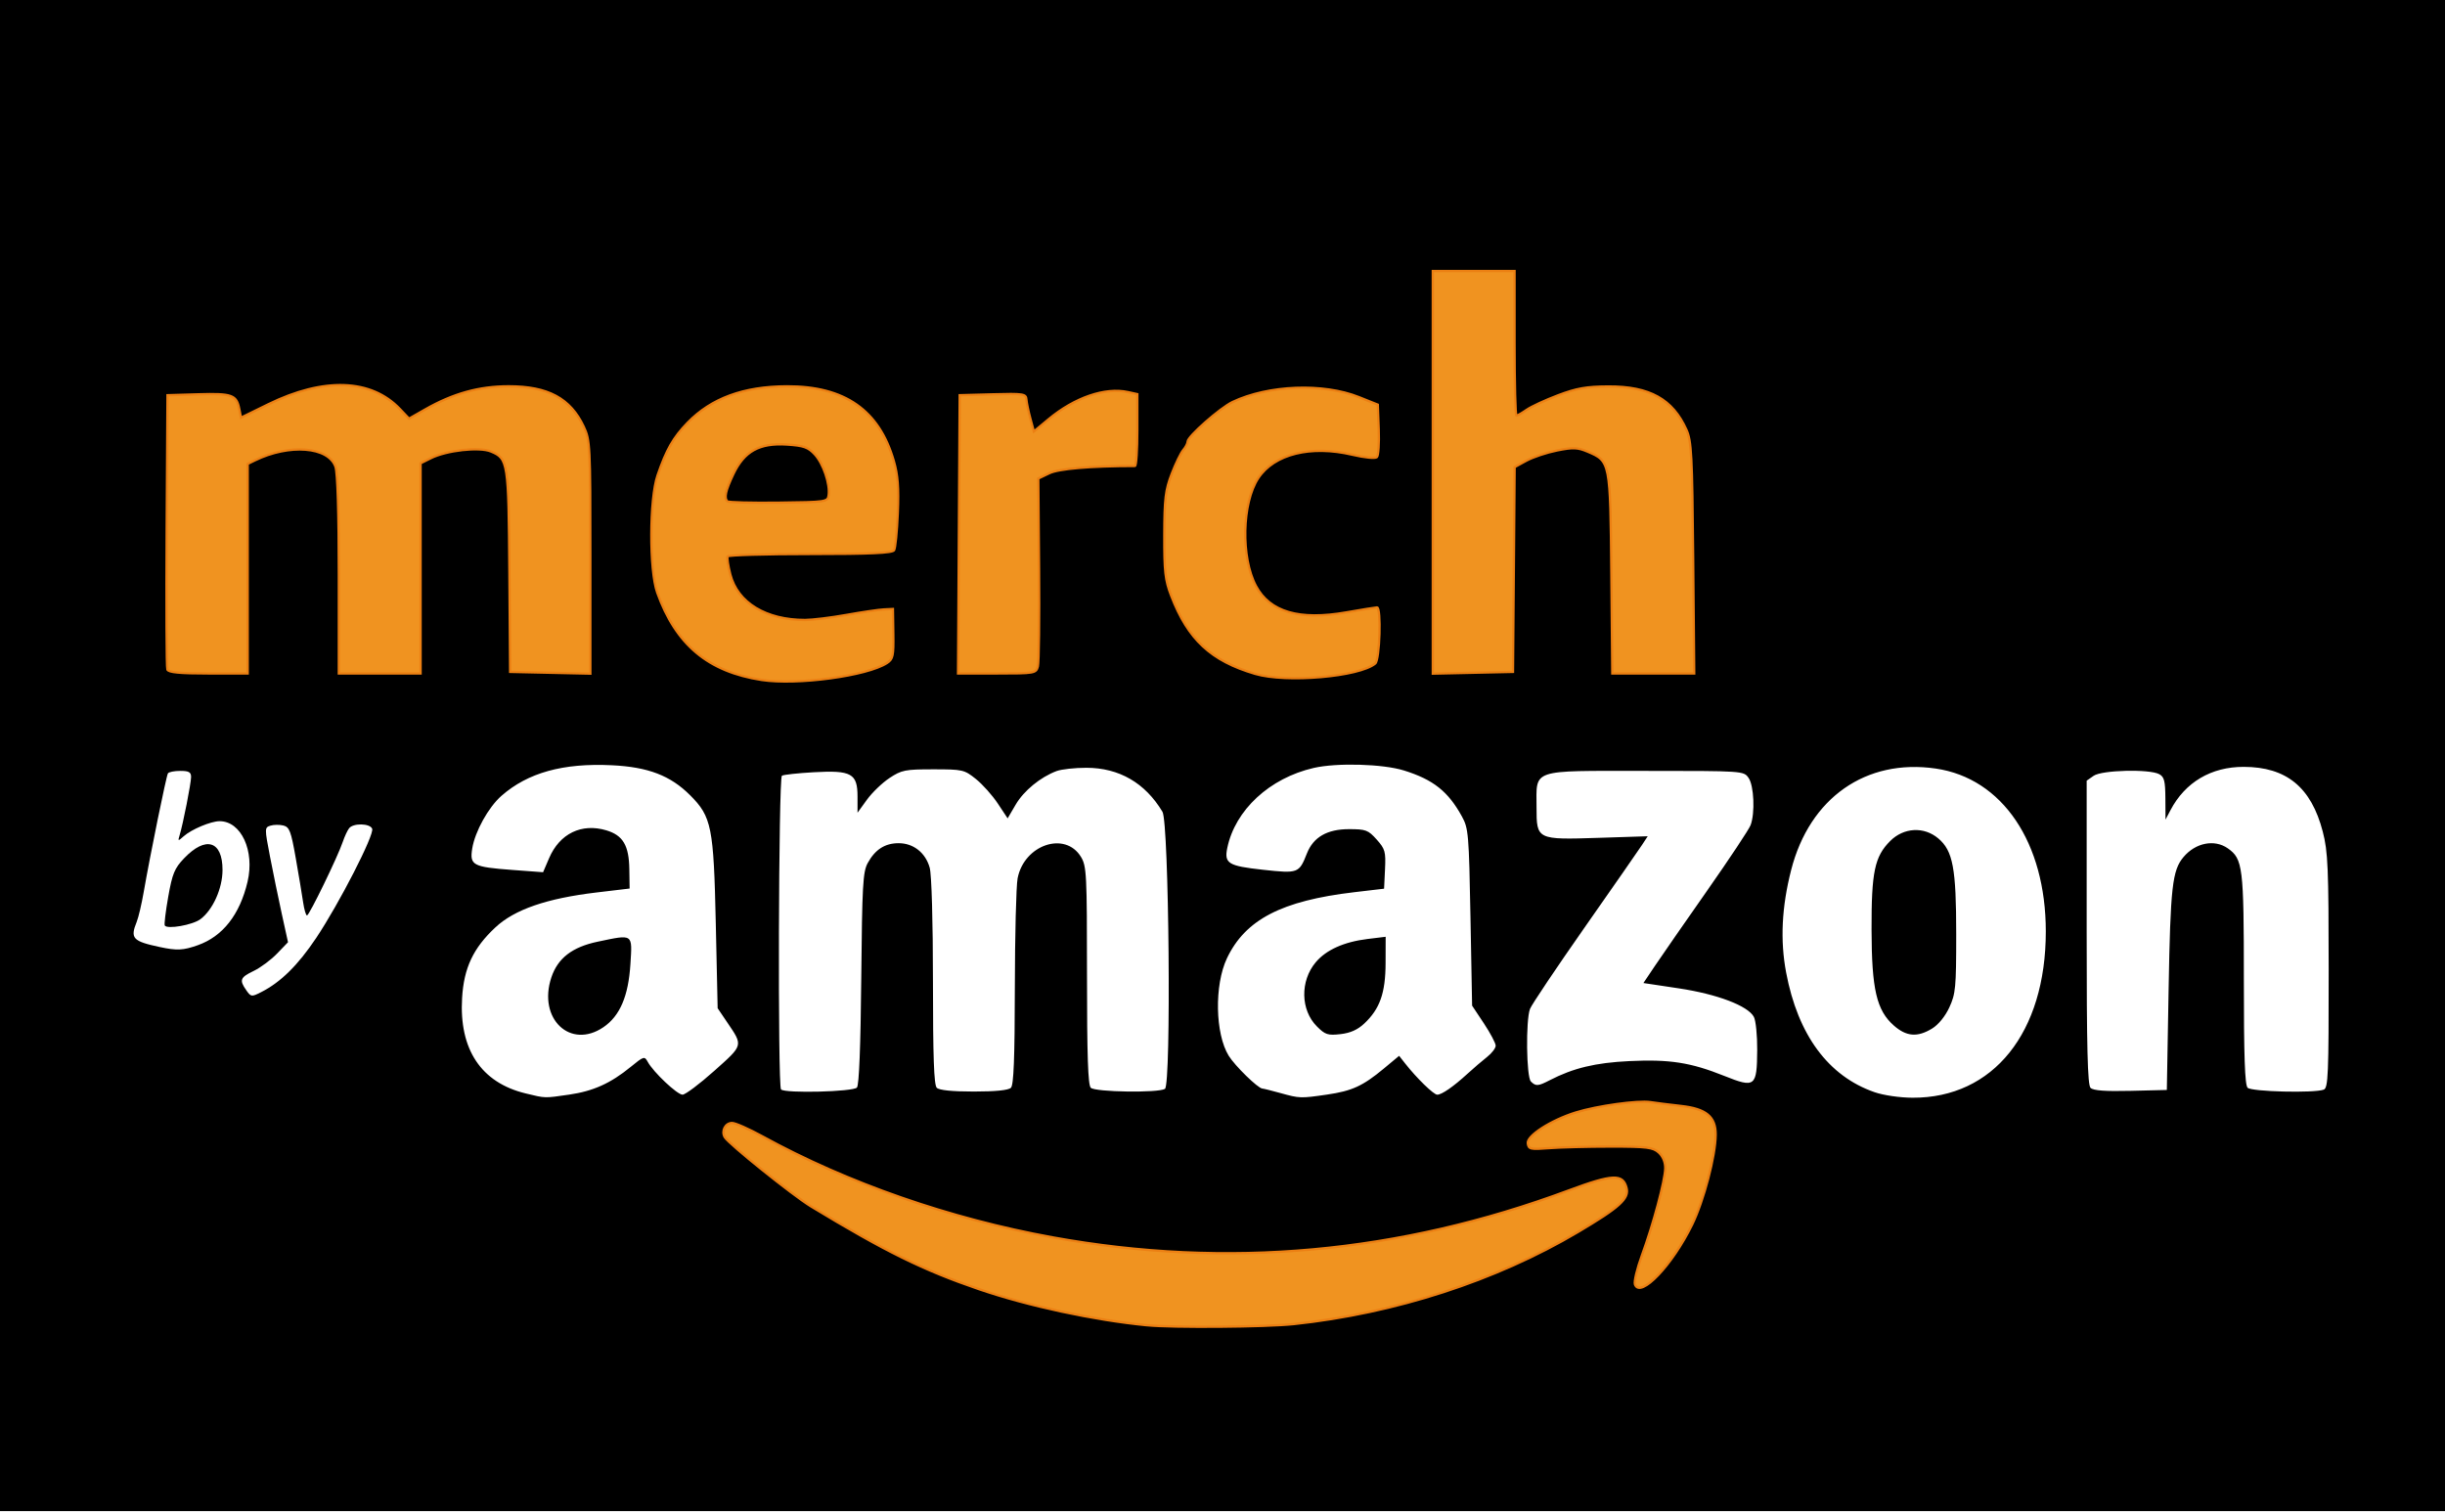
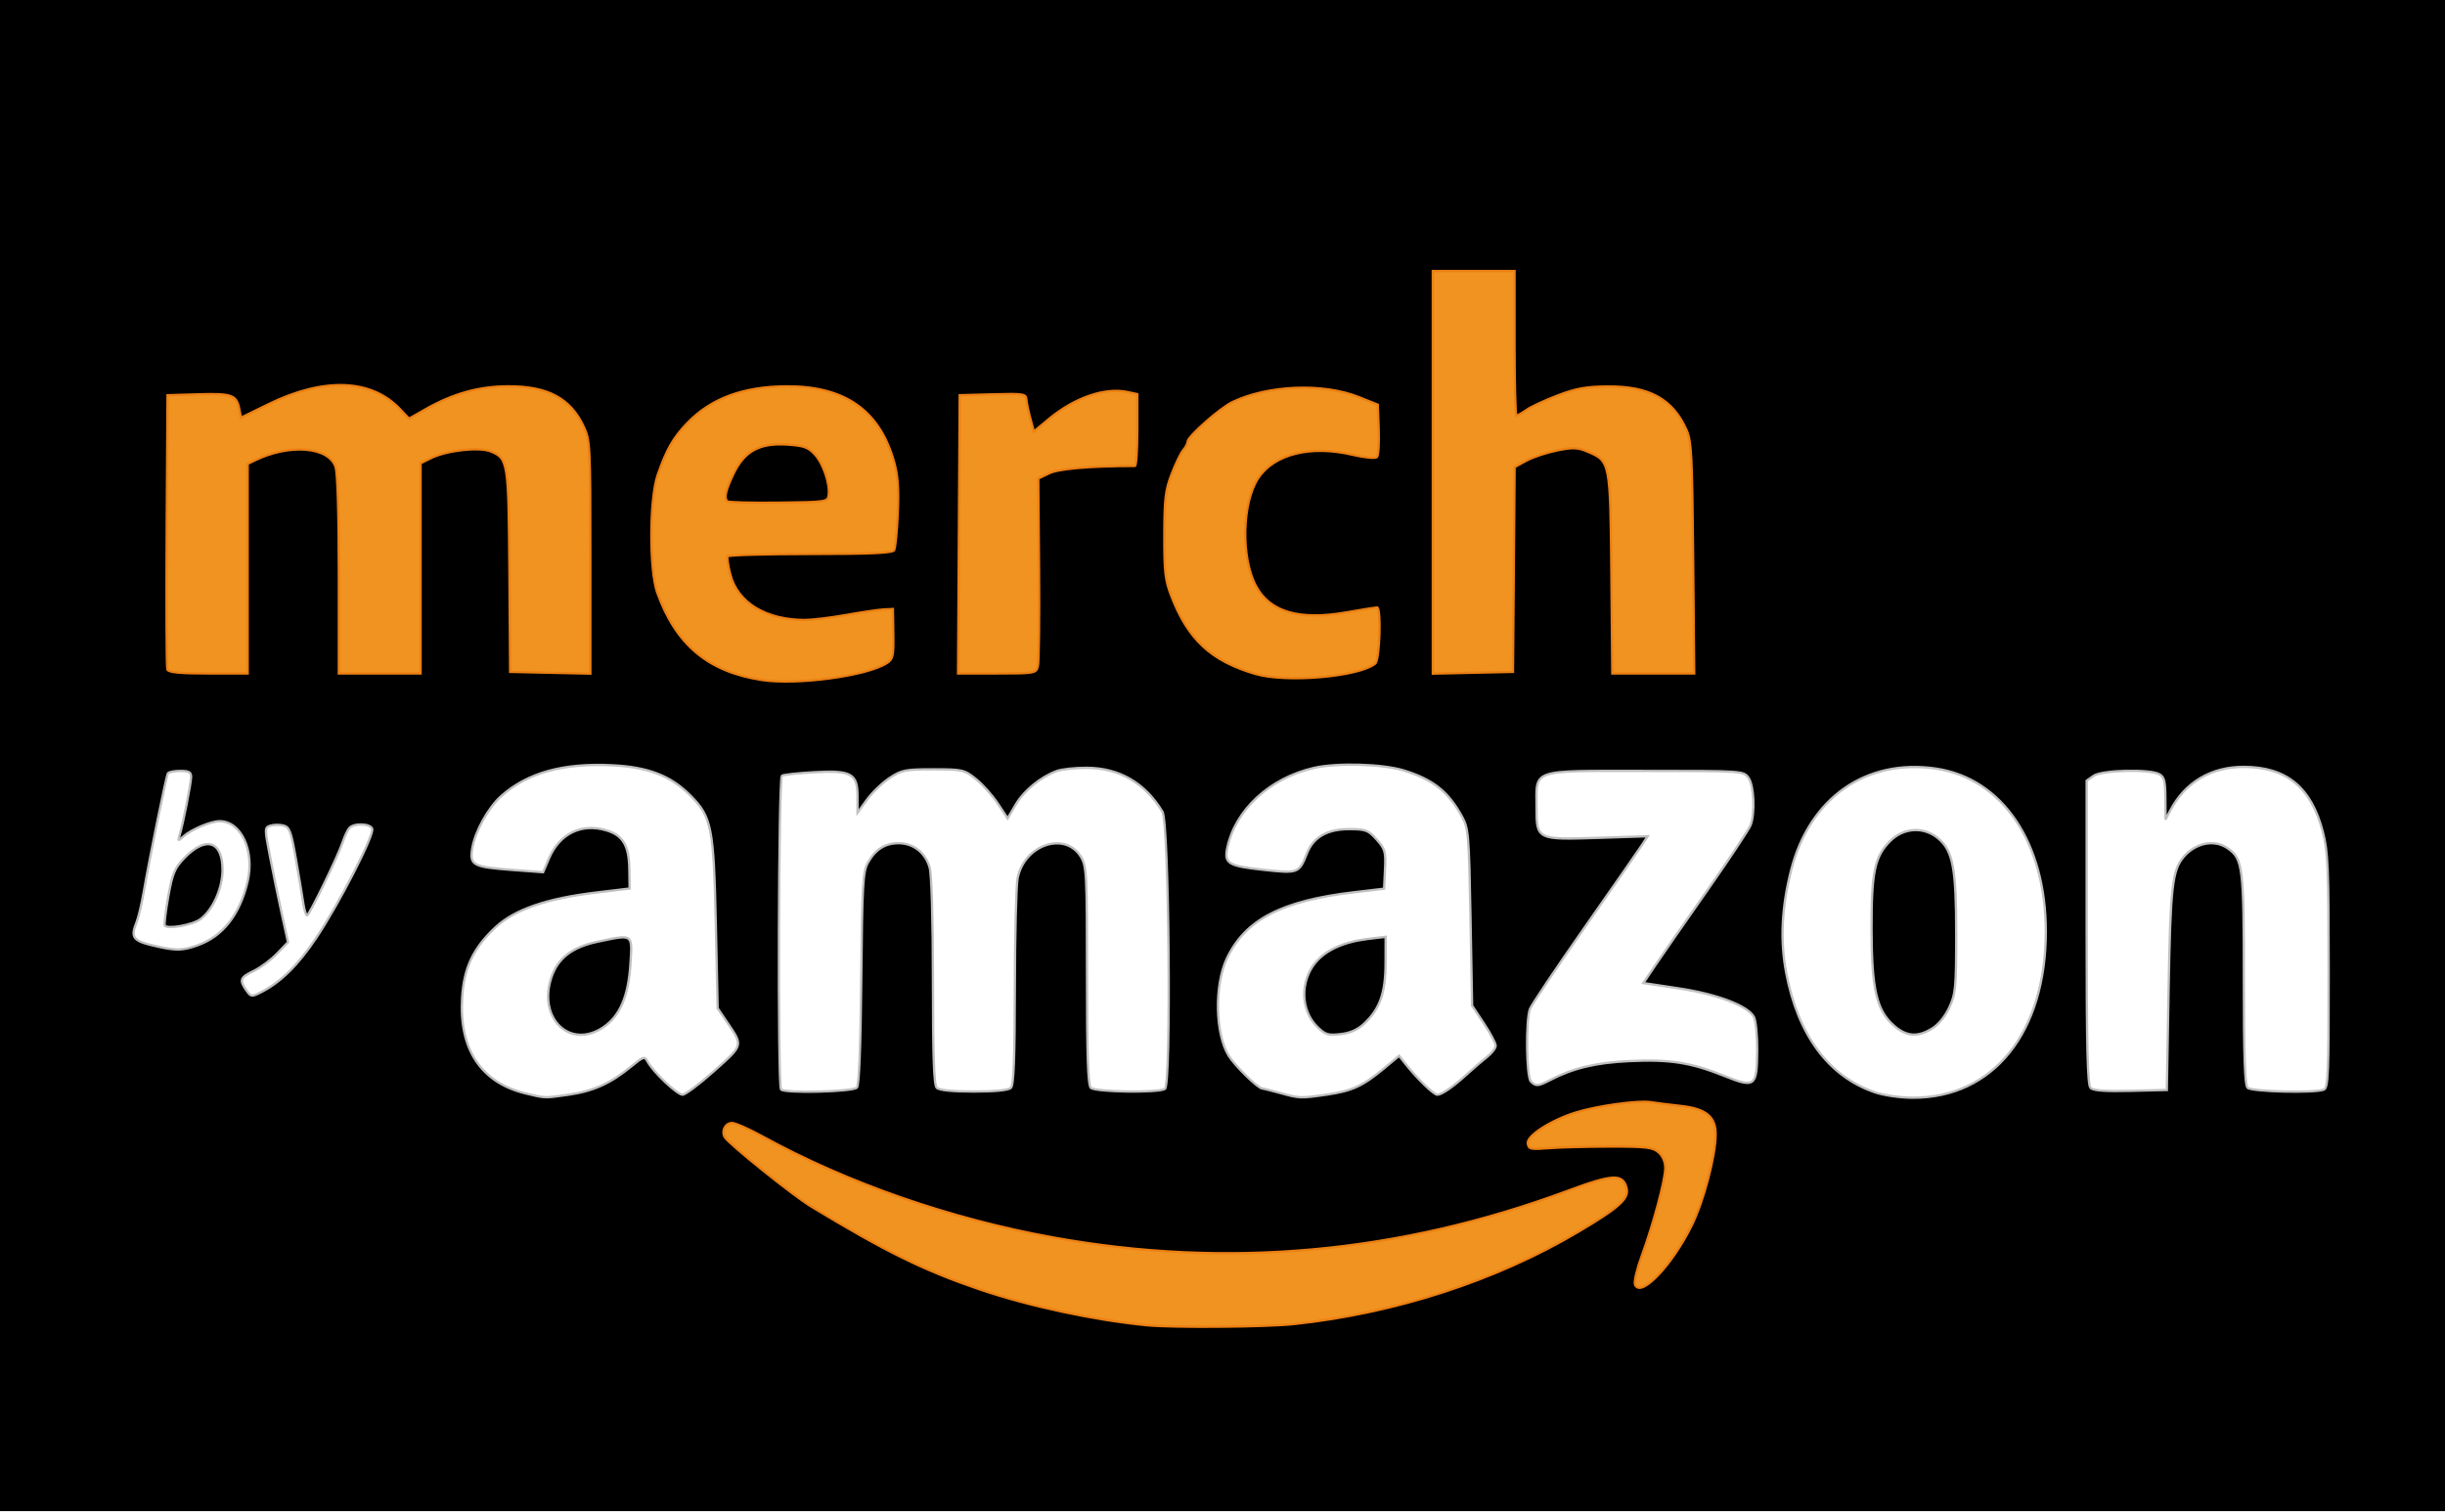
<svg xmlns="http://www.w3.org/2000/svg" lang="en-GB" viewBox="0 0 945.14 584.13">
  <defs>
    <style>

      rect {
        width: 945.14px;
        height: 584.13px;
        fill: rgb(0, 0, 0);
      }

      path {
        fill: rgb(255, 255, 255);
+         stroke: rgb(191, 191, 191);
+         stroke-width: 1px;
        transform: translate(50px, 104px) scale(0.9);
      }

      .merch,
      .arrow {
        fill: rgb(240, 147, 32);
        stroke: rgb(236, 128, 19);
      }

    </style>
  </defs>
  <rect />
  <path class="arrow" d="m 436.982,453.641 c -22.783,-2.228 -50.954,-8.283 -71.966,-15.467 -24.092,-8.237 -40.336,-16.24 -72.305,-35.621 -7.69,-4.662 -35.413,-26.927 -36.997,-29.713 -1.509,-2.654 0.272,-6.067 3.166,-6.067 1.396,0 7.255,2.59 13.02,5.754 36.558,20.069 80.488,35.359 124.575,43.36 75.056,13.621 149.044,6.906 221.711,-20.122 18.961,-7.052 23.337,-7.235 24.892,-1.038 1.138,4.535 -3.002,8.278 -20.847,18.851 -35.317,20.924 -78.498,34.918 -122.074,39.561 -12.03,1.282 -51.962,1.599 -63.176,0.503 z m 209.707,-17.5 c -0.452,-1.179 0.881,-6.788 2.963,-12.465 4.937,-13.46 9.956,-32.175 10.044,-37.454 0.043,-2.599 -1.004,-5.151 -2.77,-6.751 -2.49,-2.255 -5.029,-2.572 -20.591,-2.572 -9.763,0 -21.7,0.304 -26.527,0.675 -8.033,0.618 -8.809,0.445 -9.166,-2.046 -0.465,-3.248 9.999,-9.973 20.643,-13.266 9.209,-2.849 26.658,-5.266 32.038,-4.438 2.43,0.374 8.335,1.113 13.122,1.643 10.803,1.195 14.939,4.612 14.895,12.307 -0.052,9.096 -5.093,28.348 -10.124,38.666 -8.496,17.424 -22.196,31.778 -24.528,25.701 z" />
  <path class="amazon" d="M 170.19,354.071 c -19.113,-4.64 -28.597,-18.904 -27.27,-41.017 0.774,-12.901 4.771,-21.375 14.278,-30.267 8.234,-7.702 22.05,-12.474 43.5,-15.025 l 14.175,-1.686 -0.126,-8.3 c -0.154,-10.21 -2.721,-14.552 -9.865,-16.693 -10.643,-3.189 -20.066,1.394 -24.595,11.959 l -2.585,6.03 -13.144,-0.978 c -17.022,-1.266 -18.435,-2.016 -17.289,-9.182 1.168,-7.302 6.95,-17.733 12.561,-22.659 11.325,-9.943 26.456,-14.136 47.377,-13.129 15.62,0.752 25.187,4.417 33.665,12.894 9.223,9.223 10.099,13.604 11.008,55.014 l 0.8,36.456 4.114,6.076 c 6.867,10.141 7.011,9.605 -5.586,20.843 -6.296,5.617 -12.418,10.212 -13.605,10.212 -2.286,0 -12.533,-9.669 -14.954,-14.111 -1.367,-2.507 -1.718,-2.403 -7.306,2.169 -8.62,7.052 -16.086,10.42 -26.402,11.912 -10.85,1.569 -10.06,1.591 -18.751,-0.519 z m 33.423,-28.431 c 7.102,-4.826 10.743,-13.337 11.604,-27.122 0.823,-13.188 1.338,-12.836 -14.061,-9.609 -10.966,2.299 -17.162,7.089 -19.916,15.397 -5.853,17.661 8.141,31.005 22.373,21.334 z m 290.753,28.273 c -3.713,-1.031 -7.205,-1.901 -7.76,-1.934 -1.874,-0.111 -11.74,-9.74 -14.416,-14.07 -5.83,-9.433 -6.213,-30.378 -0.766,-41.857 7.894,-16.636 23.472,-24.727 54.672,-28.399 l 12.827,-1.509 0.4,-8.329 c 0.364,-7.594 0.048,-8.723 -3.582,-12.786 -3.648,-4.083 -4.646,-4.456 -11.901,-4.456 -9.342,0 -15.284,3.42 -18.041,10.384 -3.405,8.602 -3.709,8.715 -18.911,7.056 -14.92,-1.629 -16.688,-2.713 -15.306,-9.383 3.375,-16.292 18.164,-29.98 37.113,-34.349 9.933,-2.29 29.689,-1.735 38.761,1.088 12.592,3.919 18.994,8.997 24.907,19.758 2.803,5.101 3.007,7.506 3.667,43.328 l 0.699,37.927 5.063,7.622 c 2.785,4.192 5.063,8.499 5.063,9.57 0,1.071 -1.671,3.257 -3.713,4.856 -2.042,1.6 -5.84,4.856 -8.439,7.236 -6.056,5.545 -10.987,8.955 -12.953,8.955 -1.533,0 -8.783,-7.055 -13.781,-13.409 l -2.582,-3.282 -6.608,5.494 c -8.997,7.48 -13.652,9.608 -24.421,11.165 -11.351,1.641 -11.696,1.63 -19.993,-0.674 z m 36.053,-29.856 c 6.705,-6.297 9.115,-13.136 9.149,-25.964 l 0.03,-11.295 -7.764,0.946 c -10.128,1.234 -17.785,4.672 -22.269,10.002 -6.759,8.033 -6.536,20.513 0.492,27.541 3.574,3.574 4.689,3.94 10.13,3.327 4.24,-0.478 7.376,-1.874 10.232,-4.557 z m 219.136,29.48 c -19.836,-6.891 -32.89,-24.559 -37.944,-51.358 -2.61,-13.839 -1.91,-28.171 2.153,-44.055 7.922,-30.977 32.131,-47.958 62.121,-43.576 28.599,4.179 47.257,31.8 47.257,69.956 0,43.432 -22.568,71.582 -57.258,71.423 -5.489,-0.025 -12.459,-1.045 -16.329,-2.389 z m 24.733,-27.312 c 2.725,-1.661 5.634,-5.23 7.426,-9.109 2.692,-5.827 2.946,-8.532 2.946,-31.356 0,-28.433 -1.398,-35.902 -7.715,-41.218 -6.152,-5.177 -14.82,-4.702 -20.653,1.13 -6.674,6.674 -8.061,13.273 -8,38.062 0.062,25.679 2.159,34.674 9.606,41.212 5.398,4.739 10.111,5.107 16.39,1.278 z m -494.382,26.145 c -1.446,-1.446 -1.074,-133.854 0.378,-134.752 0.703,-0.435 6.844,-1.106 13.646,-1.491 16.219,-0.919 18.831,0.531 18.831,10.457 v 6.923 l 4.04,-5.577 c 2.222,-3.068 6.583,-7.26 9.69,-9.317 5.201,-3.442 6.694,-3.739 18.788,-3.739 12.651,0 13.33,0.154 18.326,4.16 2.854,2.288 7.088,7.027 9.41,10.531 l 4.221,6.371 3.457,-5.9 c 3.498,-5.97 10.607,-11.805 17.556,-14.411 2.091,-0.784 7.863,-1.42 12.827,-1.412 14.039,0.021 25.211,6.483 32.655,18.89 2.818,4.696 3.829,117.27 1.069,119.021 -2.826,1.793 -29.991,1.39 -31.853,-0.473 -1.197,-1.197 -1.622,-13.793 -1.625,-48.27 -0.005,-43.65 -0.172,-46.924 -2.602,-50.909 -6.81,-11.168 -24.415,-5.194 -27.203,9.231 -0.62,3.207 -1.153,24.392 -1.186,47.079 -0.043,30.214 -0.492,41.682 -1.679,42.869 -1.056,1.056 -6.601,1.62 -15.932,1.62 -9.331,0 -14.876,-0.564 -15.932,-1.62 -1.194,-1.194 -1.622,-13.196 -1.628,-45.57 -0.004,-25.955 -0.576,-45.997 -1.397,-48.951 -1.783,-6.419 -6.983,-10.526 -13.33,-10.526 -5.895,0 -10.107,2.7 -13.291,8.521 -2.081,3.805 -2.404,9.569 -2.777,49.502 -0.273,29.236 -0.927,45.804 -1.853,46.92 -1.522,1.833 -30.855,2.575 -32.605,0.824 z m 562.448,-0.68 c -1.268,-1.268 -1.66,-17.061 -1.66,-66.799 v -65.139 l 3.001,-2.102 c 3.517,-2.463 23.903,-2.973 28.143,-0.704 2.174,1.164 2.621,2.915 2.666,10.464 l 0.054,9.066 2.129,-4.051 c 6.32,-12.026 17.505,-18.636 31.487,-18.607 18.328,0.038 28.974,8.767 33.922,27.815 2.236,8.609 2.521,15.316 2.542,59.846 0.021,44.499 -0.218,50.243 -2.113,50.97 -4.064,1.56 -30.999,0.9 -32.7,-0.801 -1.195,-1.195 -1.62,-13.422 -1.62,-46.626 0,-48.276 -0.417,-51.672 -6.909,-56.219 -5.708,-3.998 -13.826,-2.402 -19.003,3.735 -4.823,5.717 -5.624,12.834 -6.403,56.848 l -0.765,43.207 -15.555,0.378 c -10.949,0.266 -16.046,-0.114 -17.215,-1.283 z m -240.378,-2.741 c -1.942,-1.942 -2.243,-26.27 -0.386,-31.155 0.679,-1.786 11.237,-17.529 23.461,-34.985 12.225,-17.456 23.325,-33.415 24.667,-35.463 l 2.441,-3.725 -21.064,0.684 c -26.551,0.863 -26.689,0.795 -26.689,-13.005 0,-16.811 -3.134,-15.751 46.582,-15.751 42.262,0 42.384,0.008 44.48,3.001 2.338,3.338 2.842,15.129 0.869,20.32 -0.678,1.784 -9.072,14.431 -18.652,28.105 -9.581,13.674 -19.66,28.197 -22.399,32.275 l -4.98,7.413 15.193,2.286 c 16.522,2.486 29.705,7.496 32.253,12.258 0.835,1.56 1.48,7.983 1.434,14.274 -0.116,15.764 -0.903,16.376 -14.211,11.047 -14.367,-5.753 -23.444,-7.164 -40.739,-6.332 -14.546,0.699 -24.059,2.987 -34.179,8.221 -4.994,2.583 -5.97,2.647 -8.082,0.535 z" />
  <path class="by" d="M 50.221,309.758 c -3.07,-4.384 -2.641,-5.498 3.199,-8.295 2.897,-1.387 7.396,-4.729 9.998,-7.426 l 4.73,-4.903 -2.667,-12.152 c -1.467,-6.684 -3.747,-17.763 -5.067,-24.62 -2.347,-12.193 -2.343,-12.487 0.177,-13.286 1.417,-0.45 3.921,-0.481 5.563,-0.069 2.608,0.655 3.281,2.424 5.312,13.962 1.279,7.267 2.704,15.794 3.165,18.95 0.461,3.156 1.217,5.733 1.679,5.727 0.954,-0.012 13.253,-25.321 15.37,-31.629 0.764,-2.278 1.984,-4.901 2.709,-5.829 1.798,-2.299 9.002,-2.14 9.907,0.219 0.986,2.57 -14.167,32.127 -24.031,46.873 -7.862,11.754 -15.243,19.027 -23.631,23.284 -4.152,2.108 -4.393,2.077 -6.414,-0.807 z M 13.016,291.19 C 1.419,288.714 0.287,287.469 3.167,280.358 c 0.752,-1.857 2.107,-7.629 3.01,-12.827 2.718,-15.635 9.686,-49.777 10.391,-50.918 0.362,-0.586 2.749,-1.065 5.304,-1.065 3.694,0 4.646,0.535 4.646,2.612 0,2.657 -3.447,20.15 -4.94,25.067 -0.781,2.571 -0.696,2.59 1.772,0.389 3.309,-2.951 11.683,-6.465 15.406,-6.465 9.277,0 15.146,12.696 12.018,25.992 -3.329,14.147 -10.661,23.498 -21.392,27.284 -6.316,2.228 -8.932,2.35 -16.365,0.763 z m 17.498,-11.938 c 5.369,-4.008 9.506,-13.225 9.506,-21.176 0,-12.543 -7.232,-14.711 -16.537,-4.957 -4.073,4.27 -5.016,6.559 -6.771,16.437 -1.121,6.312 -1.794,11.89 -1.495,12.396 1.017,1.722 11.961,-0.21 15.297,-2.7 z" />
  <path class="merch" d="M 271.581,176.484 c -22.975,-3.529 -36.822,-15.107 -44.839,-37.494 -3.444,-9.616 -3.365,-40.178 0.129,-50.362 3.806,-11.093 6.76,-16.265 12.914,-22.612 10.168,-10.488 24.02,-15.573 42.597,-15.638 24.883,-0.086 39.687,10.244 45.961,32.07 1.745,6.072 2.157,11.452 1.708,22.344 -0.325,7.891 -1.042,15.076 -1.594,15.969 -0.739,1.195 -10.201,1.622 -35.949,1.622 -19.22,0 -35.213,0.456 -35.539,1.013 -0.326,0.557 0.189,4.051 1.145,7.764 3.13,12.164 15.32,19.588 32.134,19.573 3.099,-0.003 11.104,-0.982 17.787,-2.176 6.684,-1.194 13.9,-2.255 16.037,-2.358 l 3.885,-0.187 0.166,10.655 c 0.147,9.458 -0.155,10.865 -2.689,12.525 -8.463,5.543 -38.639,9.63 -53.854,7.293 z m 28.772,-79.313 c 0.685,-4.813 -2.302,-13.653 -5.941,-17.579 -2.865,-3.091 -4.764,-3.759 -11.992,-4.22 -11.803,-0.752 -18.34,2.872 -23.018,12.76 -3.37,7.123 -4.033,10.163 -2.541,11.655 0.444,0.444 10.318,0.698 21.941,0.563 20.576,-0.239 21.144,-0.323 21.551,-3.179 z m 183.211,76.705 c -19.051,-5.623 -28.858,-14.754 -36.104,-33.611 -2.557,-6.654 -2.972,-10.345 -2.926,-25.984 0.047,-15.731 0.482,-19.338 3.176,-26.329 1.717,-4.456 3.955,-9.06 4.973,-10.233 1.018,-1.172 1.851,-2.782 1.851,-3.578 0,-2.179 13.946,-14.481 19.292,-17.018 15.415,-7.315 38.932,-8.225 54.294,-2.1 l 8.101,3.23 0.398,10.67 c 0.219,5.869 -0.131,11.2 -0.778,11.846 -0.668,0.668 -5.217,0.228 -10.525,-1.018 -17.922,-4.205 -33.589,-0.315 -40.444,10.043 -7.013,10.598 -7.511,34.174 -0.978,46.362 5.991,11.179 18.596,14.85 38.83,11.311 6.68,-1.168 12.602,-2.126 13.159,-2.129 1.861,-0.008 1.158,22.498 -0.752,24.084 -6.855,5.689 -38.207,8.396 -51.568,4.452 z M 16.334,172.003 c -0.356,-0.928 -0.489,-27.814 -0.295,-59.747 l 0.352,-58.059 13.303,-0.388 c 14.399,-0.42 16.309,0.262 17.507,6.25 l 0.755,3.776 11.717,-5.737 c 23.834,-11.669 44.208,-10.941 56.521,2.021 l 3.938,4.145 6.864,-3.916 c 12.056,-6.878 23.177,-9.97 35.893,-9.98 16.888,-0.014 26.547,5.17 32.253,17.307 2.743,5.836 2.853,7.993 2.853,56.083 v 50.013 l -17.215,-0.378 -17.215,-0.378 -0.328,-43.207 c -0.357,-47.009 -0.567,-48.381 -7.897,-51.445 -4.997,-2.089 -19.07,-0.52 -25.901,2.888 l -4.356,2.173 v 45.133 45.133 H 107.531 89.978 v -42.33 c 0,-26.458 -0.539,-43.877 -1.438,-46.455 C 85.521,76.246 68.728,74.935 53.86,82.199 l -3.038,1.484 v 45.004 45.004 H 33.902 c -12.291,0 -17.097,-0.462 -17.568,-1.688 z m 339.959,-58.059 0.352,-59.747 14.224,-0.38 c 13.177,-0.352 14.239,-0.19 14.418,2.199 0.107,1.418 0.872,5.097 1.701,8.174 l 1.507,5.595 6.353,-5.285 c 11.209,-9.323 24.298,-13.791 34.099,-11.638 l 3.984,0.875 v 15.42 c 0,8.481 -0.456,15.42 -1.013,15.421 -19.036,0.013 -32.75,1.175 -36.793,3.116 l -4.726,2.269 0.315,38.826 c 0.173,21.354 -0.05,40.193 -0.495,41.864 -0.785,2.944 -1.33,3.038 -17.544,3.038 h -16.734 z M 559.851,87.318 V 0.864 h 17.553 17.553 V 31.919 c 0,17.08 0.362,31.055 0.804,31.055 0.442,0 2.417,-1.123 4.388,-2.496 1.971,-1.373 8.044,-4.181 13.495,-6.241 7.978,-3.014 12.192,-3.755 21.603,-3.796 17.687,-0.078 27.659,5.454 33.542,18.609 2.148,4.803 2.466,10.892 2.874,55.021 l 0.459,49.62 h -17.585 -17.585 l -0.408,-42.932 c -0.457,-48.115 -0.48,-48.232 -10.223,-52.345 -4.287,-1.81 -6.243,-1.883 -13.138,-0.494 -4.456,0.898 -10.372,2.87 -13.146,4.383 l -5.045,2.75 -0.356,43.981 -0.356,43.981 -17.215,0.378 -17.215,0.378 z" />
</svg>
